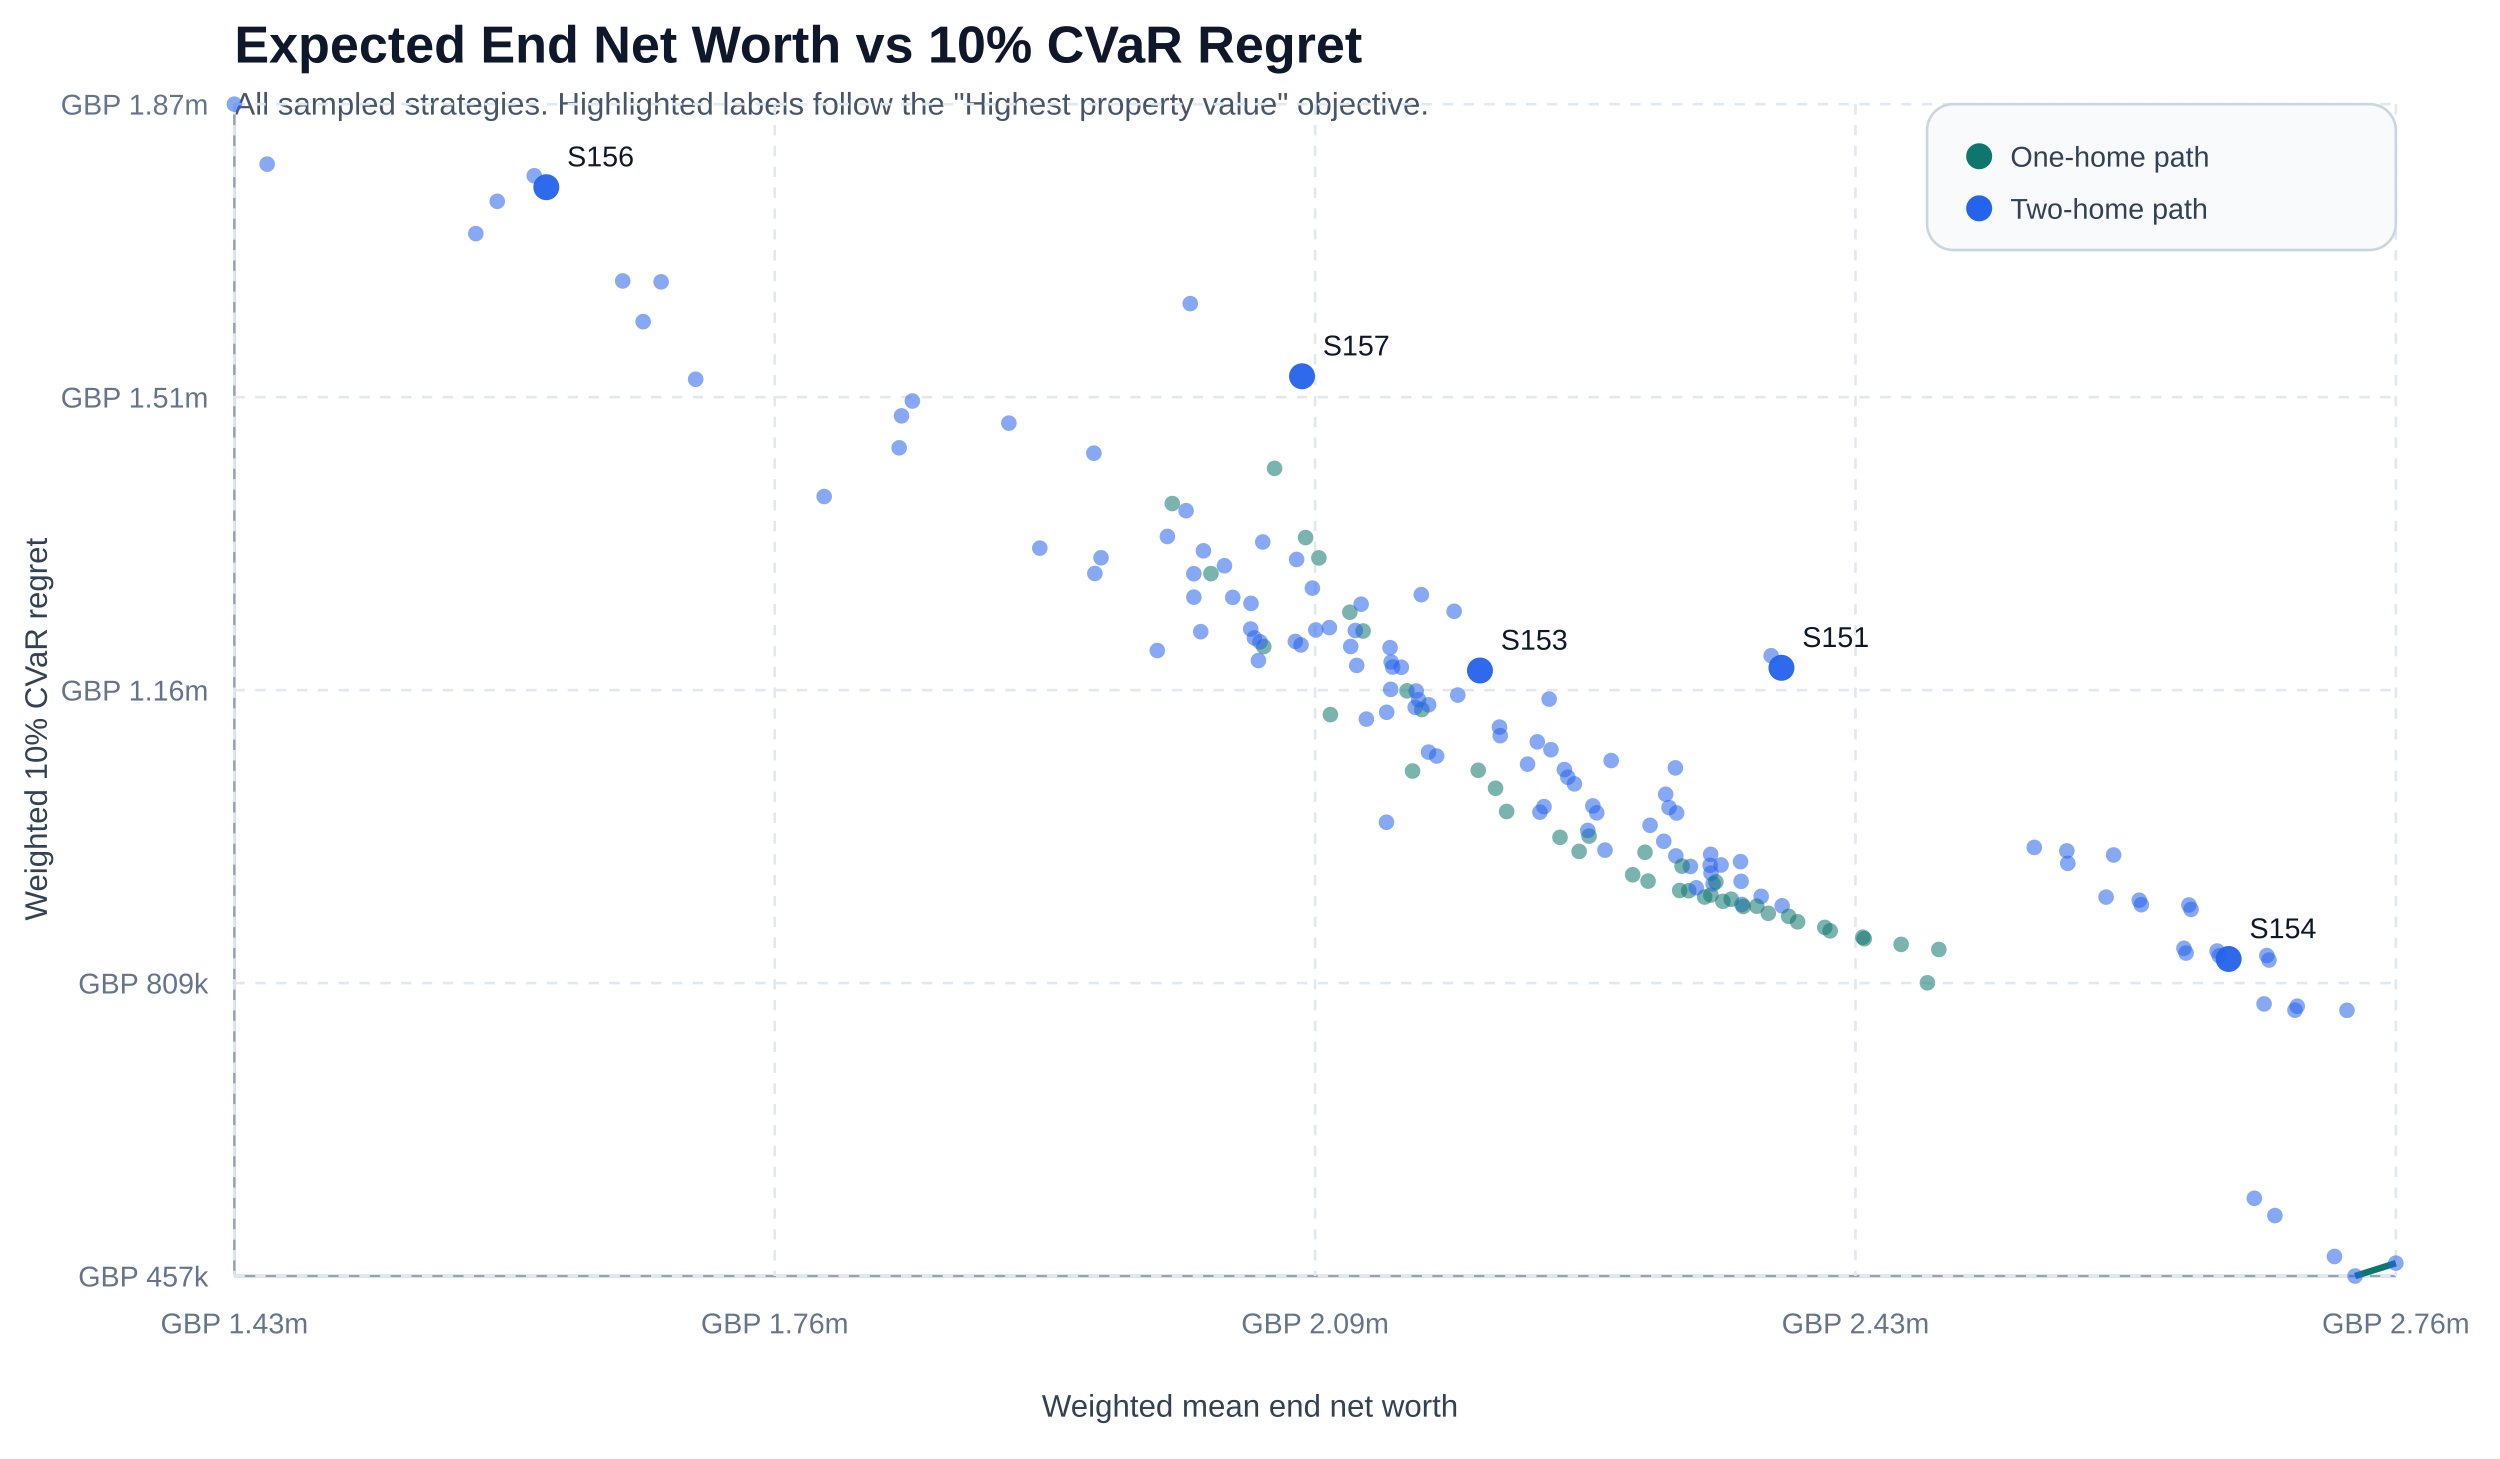
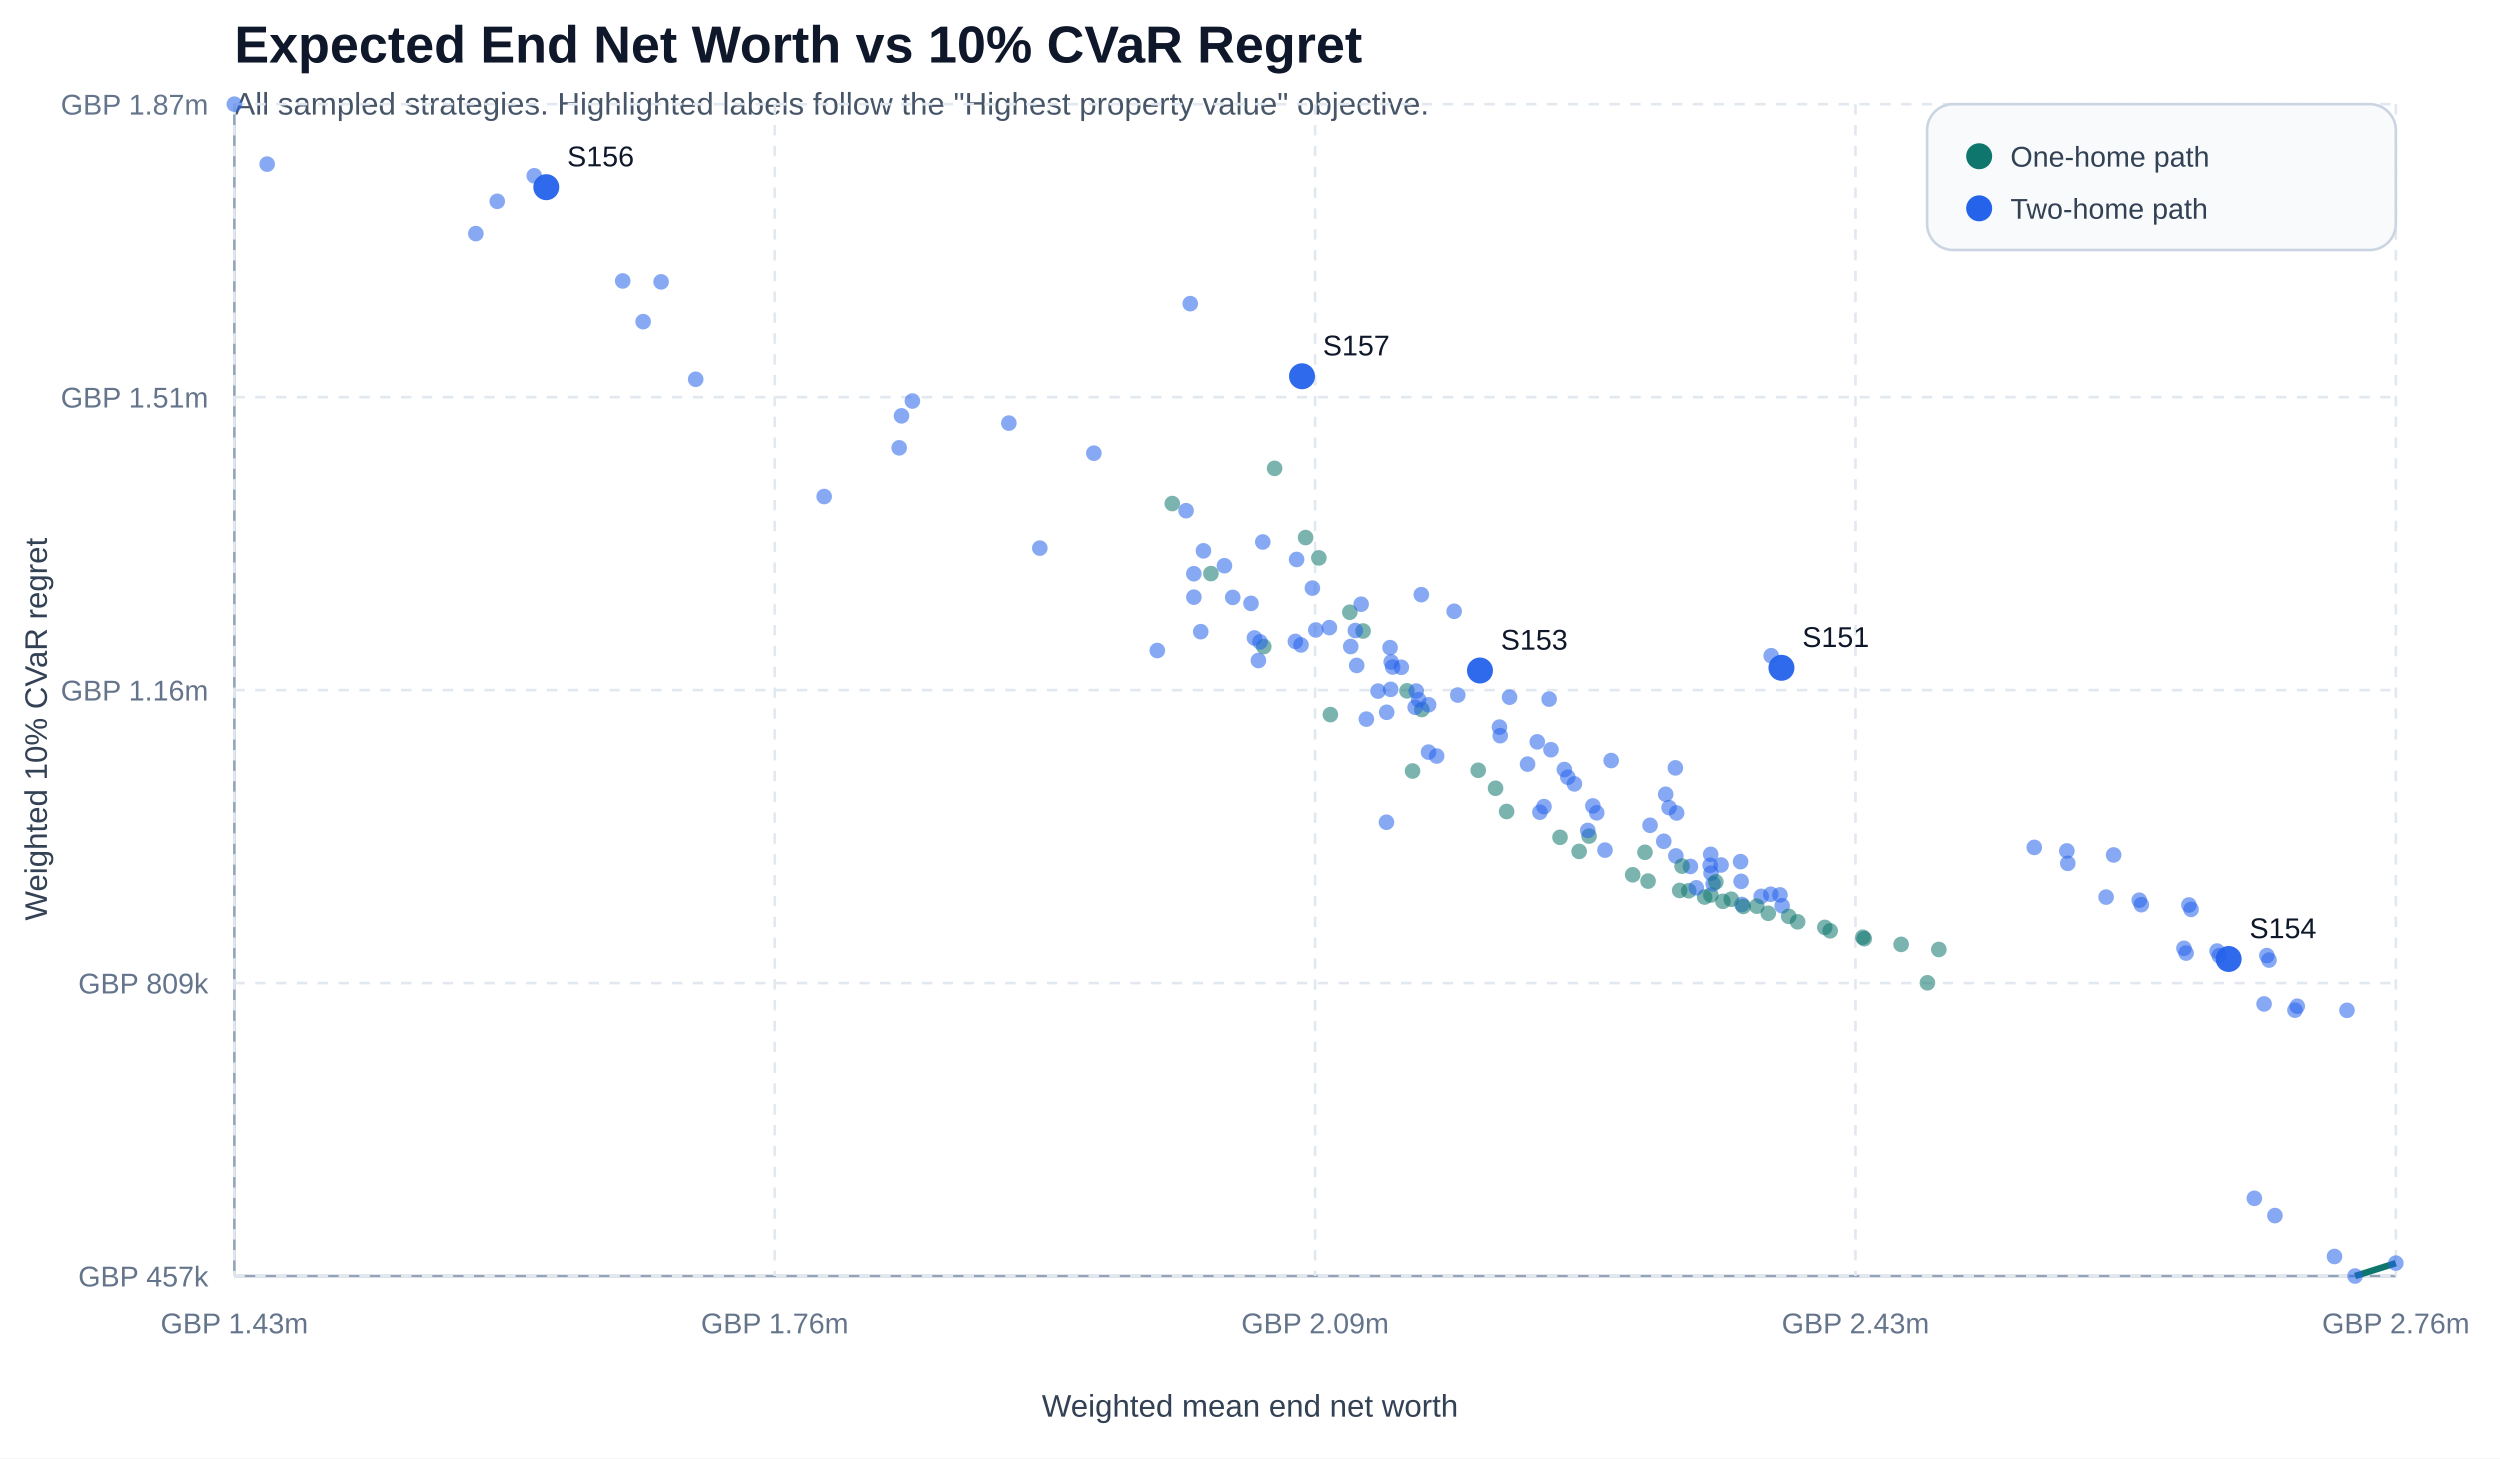
<svg xmlns="http://www.w3.org/2000/svg" width="960" height="560" viewBox="0 0 960 560">
  <rect width="960" height="560" fill="#ffffff" />
  <text x="90" y="24" font-size="20" font-family="Arial, sans-serif" font-weight="700" fill="#0f172a">Expected End Net Worth vs 10% CVaR Regret</text>
  <text x="90" y="44" font-size="12" font-family="Arial, sans-serif" fill="#475569">All sampled strategies. Highlighted labels follow the "Highest property value" objective.</text>
  <line x1="90" y1="490" x2="920" y2="490" stroke="#94a3b8" />
  <line x1="90" y1="40" x2="90" y2="490" stroke="#94a3b8" />
  <line x1="90" y1="40" x2="90" y2="490" stroke="#e2e8f0" stroke-dasharray="4 4" />
  <line x1="90" y1="490" x2="920" y2="490" stroke="#e2e8f0" stroke-dasharray="4 4" />
  <text x="90" y="512" text-anchor="middle" font-size="11" font-family="Arial, sans-serif" fill="#64748b">GBP 1.43m</text>
  <text x="80" y="494" text-anchor="end" font-size="11" font-family="Arial, sans-serif" fill="#64748b">GBP 457k</text>
  <line x1="297.5" y1="40" x2="297.5" y2="490" stroke="#e2e8f0" stroke-dasharray="4 4" />
  <line x1="90" y1="377.5" x2="920" y2="377.5" stroke="#e2e8f0" stroke-dasharray="4 4" />
  <text x="297.5" y="512" text-anchor="middle" font-size="11" font-family="Arial, sans-serif" fill="#64748b">GBP 1.76m</text>
  <text x="80" y="381.5" text-anchor="end" font-size="11" font-family="Arial, sans-serif" fill="#64748b">GBP 809k</text>
  <line x1="505" y1="40" x2="505" y2="490" stroke="#e2e8f0" stroke-dasharray="4 4" />
  <line x1="90" y1="265" x2="920" y2="265" stroke="#e2e8f0" stroke-dasharray="4 4" />
  <text x="505" y="512" text-anchor="middle" font-size="11" font-family="Arial, sans-serif" fill="#64748b">GBP 2.09m</text>
  <text x="80" y="269" text-anchor="end" font-size="11" font-family="Arial, sans-serif" fill="#64748b">GBP 1.16m</text>
  <line x1="712.5" y1="40" x2="712.5" y2="490" stroke="#e2e8f0" stroke-dasharray="4 4" />
  <line x1="90" y1="152.5" x2="920" y2="152.5" stroke="#e2e8f0" stroke-dasharray="4 4" />
  <text x="712.5" y="512" text-anchor="middle" font-size="11" font-family="Arial, sans-serif" fill="#64748b">GBP 2.43m</text>
  <text x="80" y="156.5" text-anchor="end" font-size="11" font-family="Arial, sans-serif" fill="#64748b">GBP 1.51m</text>
  <line x1="920" y1="40" x2="920" y2="490" stroke="#e2e8f0" stroke-dasharray="4 4" />
  <line x1="90" y1="40" x2="920" y2="40" stroke="#e2e8f0" stroke-dasharray="4 4" />
  <text x="920" y="512" text-anchor="middle" font-size="11" font-family="Arial, sans-serif" fill="#64748b">GBP 2.76m</text>
  <text x="80" y="44" text-anchor="end" font-size="11" font-family="Arial, sans-serif" fill="#64748b">GBP 1.87m</text>
  <polyline points="904.342,490 920,485.042" fill="none" stroke="#0f766e" stroke-width="2.5" />
+   <circle cx="606.39" cy="326.947" r="3" fill="#0f766e" opacity="0.55" />
+   <circle cx="599.043" cy="321.527" r="3" fill="#0f766e" opacity="0.55" />
  <circle cx="574.293" cy="302.694" r="3" fill="#0f766e" opacity="0.55" />
-   <circle cx="606.39" cy="326.947" r="3" fill="#0f766e" opacity="0.55" />
  <circle cx="567.637" cy="295.797" r="3" fill="#0f766e" opacity="0.55" />
-   <circle cx="599.043" cy="321.527" r="3" fill="#0f766e" opacity="0.55" />
  <circle cx="632.859" cy="338.345" r="3" fill="#0f766e" opacity="0.55" />
  <circle cx="626.951" cy="335.919" r="3" fill="#0f766e" opacity="0.55" />
  <circle cx="644.997" cy="341.936" r="3" fill="#0f766e" opacity="0.55" />
+   <circle cx="648.472" cy="342.051" r="3" fill="#0f766e" opacity="0.55" />
  <circle cx="540.278" cy="265.282" r="3" fill="#0f766e" opacity="0.55" />
  <circle cx="545.984" cy="272.467" r="3" fill="#0f766e" opacity="0.55" />
-   <circle cx="648.472" cy="342.051" r="3" fill="#0f766e" opacity="0.55" />
  <circle cx="542.421" cy="296.072" r="3" fill="#0f766e" opacity="0.55" />
  <circle cx="654.581" cy="344.462" r="3" fill="#0f766e" opacity="0.55" />
  <circle cx="591.321" cy="311.881" r="3" fill="#2563eb" opacity="0.55" />
  <circle cx="578.546" cy="311.612" r="3" fill="#0f766e" opacity="0.55" />
+   <circle cx="656.96" cy="343.698" r="3" fill="#0f766e" opacity="0.55" />
  <circle cx="510.866" cy="274.414" r="3" fill="#0f766e" opacity="0.55" />
-   <circle cx="656.96" cy="343.698" r="3" fill="#0f766e" opacity="0.55" />
+   <circle cx="661.583" cy="346.105" r="3" fill="#0f766e" opacity="0.55" />
+   <circle cx="610.203" cy="321.057" r="3" fill="#0f766e" opacity="0.55" />
  <circle cx="524.688" cy="276.14" r="3" fill="#2563eb" opacity="0.55" />
-   <circle cx="610.203" cy="321.057" r="3" fill="#0f766e" opacity="0.55" />
-   <circle cx="661.583" cy="346.105" r="3" fill="#0f766e" opacity="0.55" />
+   <circle cx="559.784" cy="266.905" r="3" fill="#2563eb" opacity="0.55" />
  <circle cx="548.556" cy="288.819" r="3" fill="#2563eb" opacity="0.55" />
-   <circle cx="559.784" cy="266.905" r="3" fill="#2563eb" opacity="0.55" />
-   <circle cx="518.334" cy="235.093" r="3" fill="#0f766e" opacity="0.55" />
  <circle cx="651.364" cy="340.913" r="3" fill="#2563eb" opacity="0.55" />
  <circle cx="668.889" cy="347.326" r="3" fill="#2563eb" opacity="0.55" />
+   <circle cx="518.334" cy="235.093" r="3" fill="#0f766e" opacity="0.55" />
+   <circle cx="616.324" cy="326.442" r="3" fill="#2563eb" opacity="0.55" />
+   <circle cx="611.655" cy="309.472" r="3" fill="#2563eb" opacity="0.55" />
+   <circle cx="664.788" cy="345.302" r="3" fill="#0f766e" opacity="0.55" />
  <circle cx="523.427" cy="242.306" r="3" fill="#0f766e" opacity="0.55" />
+   <circle cx="643.535" cy="328.665" r="3" fill="#2563eb" opacity="0.55" />
+   <circle cx="669.432" cy="348.064" r="3" fill="#0f766e" opacity="0.55" />
+   <circle cx="543.816" cy="265.368" r="3" fill="#2563eb" opacity="0.55" />
+   <circle cx="586.582" cy="293.422" r="3" fill="#2563eb" opacity="0.55" />
+   <circle cx="590.314" cy="284.871" r="3" fill="#2563eb" opacity="0.55" />
+   <circle cx="533.779" cy="248.696" r="3" fill="#2563eb" opacity="0.55" />
  <circle cx="483.24" cy="253.635" r="3" fill="#2563eb" opacity="0.55" />
-   <circle cx="611.655" cy="309.472" r="3" fill="#2563eb" opacity="0.55" />
-   <circle cx="616.324" cy="326.442" r="3" fill="#2563eb" opacity="0.55" />
+   <circle cx="520.454" cy="242.124" r="3" fill="#2563eb" opacity="0.55" />
+   <circle cx="485.285" cy="248.291" r="3" fill="#0f766e" opacity="0.55" />
+   <circle cx="499.584" cy="247.664" r="3" fill="#2563eb" opacity="0.55" />
  <circle cx="461.084" cy="242.564" r="3" fill="#2563eb" opacity="0.55" />
-   <circle cx="586.582" cy="293.422" r="3" fill="#2563eb" opacity="0.55" />
-   <circle cx="485.285" cy="248.291" r="3" fill="#0f766e" opacity="0.55" />
-   <circle cx="643.535" cy="328.665" r="3" fill="#2563eb" opacity="0.55" />
-   <circle cx="543.816" cy="265.368" r="3" fill="#2563eb" opacity="0.55" />
-   <circle cx="664.788" cy="345.302" r="3" fill="#0f766e" opacity="0.55" />
-   <circle cx="533.779" cy="248.696" r="3" fill="#2563eb" opacity="0.55" />
-   <circle cx="590.314" cy="284.871" r="3" fill="#2563eb" opacity="0.55" />
-   <circle cx="669.432" cy="348.064" r="3" fill="#0f766e" opacity="0.55" />
-   <circle cx="520.454" cy="242.124" r="3" fill="#2563eb" opacity="0.55" />
-   <circle cx="499.584" cy="247.664" r="3" fill="#2563eb" opacity="0.55" />
-   <circle cx="592.889" cy="309.735" r="3" fill="#2563eb" opacity="0.55" />
-   <circle cx="518.679" cy="248.267" r="3" fill="#2563eb" opacity="0.55" />
  <circle cx="649.118" cy="332.711" r="3" fill="#2563eb" opacity="0.55" />
  <circle cx="657.035" cy="335.291" r="3" fill="#2563eb" opacity="0.55" />
+   <circle cx="657.843" cy="339.416" r="3" fill="#2563eb" opacity="0.55" />
+   <circle cx="592.889" cy="309.735" r="3" fill="#2563eb" opacity="0.55" />
+   <circle cx="576.086" cy="282.498" r="3" fill="#2563eb" opacity="0.55" />
+   <circle cx="594.867" cy="268.46" r="3" fill="#2563eb" opacity="0.55" />
+   <circle cx="518.679" cy="248.267" r="3" fill="#2563eb" opacity="0.55" />
  <circle cx="600.718" cy="295.51" r="3" fill="#2563eb" opacity="0.55" />
-   <circle cx="576.086" cy="282.498" r="3" fill="#2563eb" opacity="0.55" />
-   <circle cx="657.843" cy="339.416" r="3" fill="#2563eb" opacity="0.55" />
-   <circle cx="575.786" cy="279.2" r="3" fill="#2563eb" opacity="0.55" />
-   <circle cx="594.867" cy="268.46" r="3" fill="#2563eb" opacity="0.55" />
-   <circle cx="505.269" cy="241.91" r="3" fill="#2563eb" opacity="0.55" />
-   <circle cx="544.746" cy="268.709" r="3" fill="#2563eb" opacity="0.55" />
+   <circle cx="579.672" cy="267.726" r="3" fill="#2563eb" opacity="0.55" />
+   <circle cx="679.966" cy="343.402" r="3" fill="#2563eb" opacity="0.55" />
  <circle cx="609.711" cy="318.892" r="3" fill="#2563eb" opacity="0.55" />
  <circle cx="631.671" cy="327.277" r="3" fill="#0f766e" opacity="0.55" />
  <circle cx="633.622" cy="316.911" r="3" fill="#2563eb" opacity="0.55" />
+   <circle cx="505.269" cy="241.91" r="3" fill="#2563eb" opacity="0.55" />
+   <circle cx="575.786" cy="279.2" r="3" fill="#2563eb" opacity="0.55" />
+   <circle cx="545.781" cy="228.351" r="3" fill="#2563eb" opacity="0.55" />
+   <circle cx="544.746" cy="268.709" r="3" fill="#2563eb" opacity="0.55" />
  <circle cx="483.857" cy="246.472" r="3" fill="#2563eb" opacity="0.55" />
-   <circle cx="545.781" cy="228.351" r="3" fill="#2563eb" opacity="0.55" />
+   <circle cx="679.017" cy="350.703" r="3" fill="#0f766e" opacity="0.55" />
+   <circle cx="639.62" cy="305.001" r="3" fill="#2563eb" opacity="0.55" />
+   <circle cx="920" cy="485.042" r="3" fill="#2563eb" opacity="0.55" />
+   <circle cx="904.342" cy="490" r="3" fill="#2563eb" opacity="0.55" />
+   <circle cx="668.584" cy="338.443" r="3" fill="#2563eb" opacity="0.55" />
+   <circle cx="638.886" cy="323.055" r="3" fill="#2563eb" opacity="0.55" />
+   <circle cx="896.444" cy="482.493" r="3" fill="#2563eb" opacity="0.55" />
+   <circle cx="522.677" cy="232.023" r="3" fill="#2563eb" opacity="0.55" />
+   <circle cx="684.335" cy="347.836" r="3" fill="#2563eb" opacity="0.55" />
  <circle cx="532.487" cy="273.521" r="3" fill="#2563eb" opacity="0.55" />
+   <circle cx="558.394" cy="234.734" r="3" fill="#2563eb" opacity="0.55" />
+   <circle cx="668.381" cy="330.865" r="3" fill="#2563eb" opacity="0.55" />
  <circle cx="520.973" cy="255.519" r="3" fill="#2563eb" opacity="0.55" />
-   <circle cx="639.62" cy="305.001" r="3" fill="#2563eb" opacity="0.55" />
-   <circle cx="522.677" cy="232.023" r="3" fill="#2563eb" opacity="0.55" />
-   <circle cx="638.886" cy="323.055" r="3" fill="#2563eb" opacity="0.55" />
-   <circle cx="558.394" cy="234.734" r="3" fill="#2563eb" opacity="0.55" />
-   <circle cx="679.017" cy="350.703" r="3" fill="#0f766e" opacity="0.55" />
-   <circle cx="668.584" cy="338.443" r="3" fill="#2563eb" opacity="0.55" />
  <circle cx="613.152" cy="312.122" r="3" fill="#2563eb" opacity="0.55" />
+   <circle cx="503.961" cy="225.834" r="3" fill="#2563eb" opacity="0.55" />
  <circle cx="604.578" cy="301.014" r="3" fill="#2563eb" opacity="0.55" />
-   <circle cx="503.961" cy="225.834" r="3" fill="#2563eb" opacity="0.55" />
-   <circle cx="399.288" cy="210.473" r="3" fill="#2563eb" opacity="0.55" />
-   <circle cx="668.381" cy="330.865" r="3" fill="#2563eb" opacity="0.55" />
-   <circle cx="684.335" cy="347.836" r="3" fill="#2563eb" opacity="0.55" />
+   <circle cx="676.298" cy="344.212" r="3" fill="#2563eb" opacity="0.55" />
+   <circle cx="873.571" cy="466.783" r="3" fill="#2563eb" opacity="0.55" />
+   <circle cx="497.422" cy="246.308" r="3" fill="#2563eb" opacity="0.55" />
+   <circle cx="865.673" cy="460.151" r="3" fill="#2563eb" opacity="0.55" />
+   <circle cx="529.171" cy="265.386" r="3" fill="#2563eb" opacity="0.55" />
  <circle cx="534.027" cy="264.721" r="3" fill="#2563eb" opacity="0.55" />
  <circle cx="534.214" cy="254.203" r="3" fill="#2563eb" opacity="0.55" />
-   <circle cx="497.422" cy="246.308" r="3" fill="#2563eb" opacity="0.55" />
-   <circle cx="420.418" cy="220.207" r="3" fill="#2563eb" opacity="0.55" />
-   <circle cx="676.298" cy="344.212" r="3" fill="#2563eb" opacity="0.55" />
+   <circle cx="690.286" cy="353.979" r="3" fill="#0f766e" opacity="0.55" />
+   <circle cx="660.893" cy="332.155" r="3" fill="#2563eb" opacity="0.55" />
  <circle cx="551.676" cy="290.309" r="3" fill="#2563eb" opacity="0.55" />
+   <circle cx="683.495" cy="343.639" r="3" fill="#2563eb" opacity="0.55" />
  <circle cx="548.59" cy="270.636" r="3" fill="#2563eb" opacity="0.55" />
-   <circle cx="422.788" cy="214.184" r="3" fill="#2563eb" opacity="0.55" />
+   <circle cx="674.613" cy="347.968" r="3" fill="#0f766e" opacity="0.55" />
+   <circle cx="399.288" cy="210.473" r="3" fill="#2563eb" opacity="0.55" />
+   <circle cx="543.431" cy="271.593" r="3" fill="#2563eb" opacity="0.55" />
+   <circle cx="602.049" cy="298.45" r="3" fill="#2563eb" opacity="0.55" />
  <circle cx="510.488" cy="241.005" r="3" fill="#2563eb" opacity="0.55" />
+   <circle cx="656.902" cy="328.075" r="3" fill="#2563eb" opacity="0.55" />
+   <circle cx="481.699" cy="244.968" r="3" fill="#2563eb" opacity="0.55" />
+   <circle cx="473.366" cy="229.398" r="3" fill="#2563eb" opacity="0.55" />
+   <circle cx="595.564" cy="287.891" r="3" fill="#2563eb" opacity="0.55" />
+   <circle cx="534.785" cy="256.137" r="3" fill="#2563eb" opacity="0.55" />
  <circle cx="480.386" cy="231.698" r="3" fill="#2563eb" opacity="0.55" />
-   <circle cx="480.268" cy="241.547" r="3" fill="#2563eb" opacity="0.55" />
-   <circle cx="660.893" cy="332.155" r="3" fill="#2563eb" opacity="0.55" />
-   <circle cx="920" cy="485.042" r="3" fill="#2563eb" opacity="0.55" />
-   <circle cx="904.342" cy="490" r="3" fill="#2563eb" opacity="0.55" />
-   <circle cx="543.431" cy="271.593" r="3" fill="#2563eb" opacity="0.55" />
-   <circle cx="481.699" cy="244.968" r="3" fill="#2563eb" opacity="0.55" />
-   <circle cx="602.049" cy="298.45" r="3" fill="#2563eb" opacity="0.55" />
-   <circle cx="473.366" cy="229.398" r="3" fill="#2563eb" opacity="0.55" />
-   <circle cx="534.785" cy="256.137" r="3" fill="#2563eb" opacity="0.55" />
-   <circle cx="896.444" cy="482.493" r="3" fill="#2563eb" opacity="0.55" />
-   <circle cx="690.286" cy="353.979" r="3" fill="#0f766e" opacity="0.55" />
-   <circle cx="595.564" cy="287.891" r="3" fill="#2563eb" opacity="0.55" />
+   <circle cx="656.705" cy="332.267" r="3" fill="#2563eb" opacity="0.55" />
+   <circle cx="901.236" cy="387.966" r="3" fill="#2563eb" opacity="0.55" />
+   <circle cx="702.781" cy="357.438" r="3" fill="#0f766e" opacity="0.55" />
+   <circle cx="643.825" cy="312.187" r="3" fill="#2563eb" opacity="0.55" />
+   <circle cx="881.264" cy="387.914" r="3" fill="#2563eb" opacity="0.55" />
+   <circle cx="497.897" cy="214.827" r="3" fill="#2563eb" opacity="0.55" />
+   <circle cx="882.138" cy="386.392" r="3" fill="#2563eb" opacity="0.55" />
+   <circle cx="640.922" cy="310.121" r="3" fill="#2563eb" opacity="0.55" />
+   <circle cx="869.405" cy="385.51" r="3" fill="#2563eb" opacity="0.55" />
  <circle cx="458.432" cy="220.312" r="3" fill="#2563eb" opacity="0.55" />
-   <circle cx="656.902" cy="328.075" r="3" fill="#2563eb" opacity="0.55" />
-   <circle cx="674.613" cy="347.968" r="3" fill="#0f766e" opacity="0.55" />
-   <circle cx="873.571" cy="466.783" r="3" fill="#2563eb" opacity="0.55" />
-   <circle cx="497.897" cy="214.827" r="3" fill="#2563eb" opacity="0.55" />
-   <circle cx="865.673" cy="460.151" r="3" fill="#2563eb" opacity="0.55" />
  <circle cx="458.446" cy="229.307" r="3" fill="#2563eb" opacity="0.55" />
+   <circle cx="501.344" cy="206.422" r="3" fill="#0f766e" opacity="0.55" />
  <circle cx="538.111" cy="256.237" r="3" fill="#2563eb" opacity="0.55" />
-   <circle cx="643.825" cy="312.187" r="3" fill="#2563eb" opacity="0.55" />
-   <circle cx="656.705" cy="332.267" r="3" fill="#2563eb" opacity="0.55" />
-   <circle cx="501.344" cy="206.422" r="3" fill="#0f766e" opacity="0.55" />
-   <circle cx="640.922" cy="310.121" r="3" fill="#2563eb" opacity="0.55" />
-   <circle cx="470.189" cy="217.24" r="3" fill="#2563eb" opacity="0.55" />
-   <circle cx="702.781" cy="357.438" r="3" fill="#0f766e" opacity="0.55" />
-   <circle cx="464.997" cy="220.257" r="3" fill="#0f766e" opacity="0.55" />
-   <circle cx="448.28" cy="206.004" r="3" fill="#2563eb" opacity="0.55" />
-   <circle cx="618.691" cy="292.05" r="3" fill="#2563eb" opacity="0.55" />
-   <circle cx="462.122" cy="211.518" r="3" fill="#2563eb" opacity="0.55" />
-   <circle cx="506.44" cy="214.23" r="3" fill="#0f766e" opacity="0.55" />
-   <circle cx="901.236" cy="387.966" r="3" fill="#2563eb" opacity="0.55" />
-   <circle cx="484.901" cy="208.12" r="3" fill="#2563eb" opacity="0.55" />
-   <circle cx="881.264" cy="387.914" r="3" fill="#2563eb" opacity="0.55" />
-   <circle cx="882.138" cy="386.392" r="3" fill="#2563eb" opacity="0.55" />
-   <circle cx="869.405" cy="385.51" r="3" fill="#2563eb" opacity="0.55" />
-   <circle cx="645.909" cy="332.591" r="3" fill="#0f766e" opacity="0.55" />
-   <circle cx="715.871" cy="360.467" r="3" fill="#0f766e" opacity="0.55" />
  <circle cx="871.3" cy="368.672" r="3" fill="#2563eb" opacity="0.55" />
  <circle cx="870.466" cy="366.934" r="3" fill="#2563eb" opacity="0.55" />
+   <circle cx="715.871" cy="360.467" r="3" fill="#0f766e" opacity="0.55" />
  <circle cx="855.804" cy="368.251" r="5" fill="#2563eb" opacity="0.95" />
  <text x="863.804" y="360.251" font-size="11" font-family="Arial, sans-serif" fill="#0f172a">S154</text>
  <circle cx="852.202" cy="366.983" r="3" fill="#2563eb" opacity="0.55" />
  <circle cx="851.367" cy="365.203" r="3" fill="#2563eb" opacity="0.55" />
+   <circle cx="618.691" cy="292.05" r="3" fill="#2563eb" opacity="0.55" />
  <circle cx="839.469" cy="365.988" r="3" fill="#2563eb" opacity="0.55" />
  <circle cx="838.634" cy="364.157" r="3" fill="#2563eb" opacity="0.55" />
+   <circle cx="645.909" cy="332.591" r="3" fill="#0f766e" opacity="0.55" />
+   <circle cx="470.189" cy="217.24" r="3" fill="#2563eb" opacity="0.55" />
+   <circle cx="464.997" cy="220.257" r="3" fill="#0f766e" opacity="0.55" />
+   <circle cx="462.122" cy="211.518" r="3" fill="#2563eb" opacity="0.55" />
+   <circle cx="484.901" cy="208.12" r="3" fill="#2563eb" opacity="0.55" />
+   <circle cx="506.44" cy="214.23" r="3" fill="#0f766e" opacity="0.55" />
  <circle cx="841.364" cy="349.211" r="3" fill="#2563eb" opacity="0.55" />
  <circle cx="840.544" cy="347.506" r="3" fill="#2563eb" opacity="0.55" />
  <circle cx="740.129" cy="377.4" r="3" fill="#0f766e" opacity="0.55" />
  <circle cx="822.266" cy="347.405" r="3" fill="#2563eb" opacity="0.55" />
  <circle cx="821.472" cy="345.677" r="3" fill="#2563eb" opacity="0.55" />
-   <circle cx="686.85" cy="351.865" r="3" fill="#0f766e" opacity="0.55" />
  <circle cx="808.74" cy="344.482" r="3" fill="#2563eb" opacity="0.55" />
  <circle cx="744.518" cy="364.594" r="3" fill="#0f766e" opacity="0.55" />
+   <circle cx="686.85" cy="351.865" r="3" fill="#0f766e" opacity="0.55" />
  <circle cx="730.028" cy="362.644" r="3" fill="#0f766e" opacity="0.55" />
  <circle cx="811.638" cy="328.302" r="3" fill="#2563eb" opacity="0.55" />
  <circle cx="794.037" cy="331.525" r="3" fill="#2563eb" opacity="0.55" />
  <circle cx="715.327" cy="359.888" r="3" fill="#0f766e" opacity="0.55" />
  <circle cx="793.671" cy="326.749" r="3" fill="#2563eb" opacity="0.55" />
  <circle cx="700.719" cy="356.118" r="3" fill="#0f766e" opacity="0.55" />
  <circle cx="781.168" cy="325.402" r="3" fill="#2563eb" opacity="0.55" />
  <circle cx="658.896" cy="338.645" r="3" fill="#0f766e" opacity="0.55" />
  <circle cx="455.453" cy="196.109" r="3" fill="#2563eb" opacity="0.55" />
  <circle cx="643.352" cy="294.864" r="3" fill="#2563eb" opacity="0.55" />
  <circle cx="532.406" cy="315.742" r="3" fill="#2563eb" opacity="0.55" />
  <circle cx="684.08" cy="256.438" r="5" fill="#2563eb" opacity="0.95" />
  <text x="692.08" y="248.438" font-size="11" font-family="Arial, sans-serif" fill="#0f172a">S151</text>
  <circle cx="680.131" cy="251.795" r="3" fill="#2563eb" opacity="0.55" />
  <circle cx="489.444" cy="179.85" r="3" fill="#0f766e" opacity="0.55" />
  <circle cx="450.155" cy="193.37" r="3" fill="#0f766e" opacity="0.55" />
  <circle cx="568.307" cy="257.477" r="5" fill="#2563eb" opacity="0.95" />
  <text x="576.307" y="249.477" font-size="11" font-family="Arial, sans-serif" fill="#0f172a">S153</text>
  <circle cx="444.403" cy="249.807" r="3" fill="#2563eb" opacity="0.55" />
  <circle cx="345.285" cy="171.966" r="3" fill="#2563eb" opacity="0.55" />
  <circle cx="346.177" cy="159.689" r="3" fill="#2563eb" opacity="0.55" />
  <circle cx="350.353" cy="153.998" r="3" fill="#2563eb" opacity="0.55" />
  <circle cx="420.045" cy="174.027" r="3" fill="#2563eb" opacity="0.55" />
  <circle cx="499.972" cy="144.483" r="5" fill="#2563eb" opacity="0.95" />
  <text x="507.972" y="136.483" font-size="11" font-family="Arial, sans-serif" fill="#0f172a">S157</text>
  <circle cx="316.482" cy="190.664" r="3" fill="#2563eb" opacity="0.55" />
  <circle cx="387.402" cy="162.476" r="3" fill="#2563eb" opacity="0.55" />
  <circle cx="457.054" cy="116.592" r="3" fill="#2563eb" opacity="0.55" />
  <circle cx="246.958" cy="123.51" r="3" fill="#2563eb" opacity="0.55" />
+   <circle cx="267.14" cy="145.644" r="3" fill="#2563eb" opacity="0.55" />
  <circle cx="253.864" cy="108.228" r="3" fill="#2563eb" opacity="0.55" />
  <circle cx="239.12" cy="107.88" r="3" fill="#2563eb" opacity="0.55" />
-   <circle cx="267.14" cy="145.644" r="3" fill="#2563eb" opacity="0.55" />
  <circle cx="182.722" cy="89.704" r="3" fill="#2563eb" opacity="0.55" />
  <circle cx="190.949" cy="77.315" r="3" fill="#2563eb" opacity="0.55" />
  <circle cx="209.783" cy="71.879" r="5" fill="#2563eb" opacity="0.95" />
  <text x="217.783" y="63.879" font-size="11" font-family="Arial, sans-serif" fill="#0f172a">S156</text>
  <circle cx="205.154" cy="67.494" r="3" fill="#2563eb" opacity="0.55" />
  <circle cx="102.593" cy="63.028" r="3" fill="#2563eb" opacity="0.55" />
  <circle cx="90" cy="40" r="3" fill="#2563eb" opacity="0.55" />
  <text x="480" y="544" text-anchor="middle" font-size="12" font-family="Arial, sans-serif" fill="#334155">Weighted mean end net worth</text>
  <text x="18" y="280" transform="rotate(-90 18 280)" text-anchor="middle" font-size="12" font-family="Arial, sans-serif" fill="#334155">Weighted 10% CVaR regret</text>
  <rect x="740" y="40" width="180" height="56" rx="10" fill="#f8fafc" stroke="#cbd5e1" />
  <circle cx="760" cy="60" r="5" fill="#0f766e" />
  <text x="772" y="64" font-size="11" font-family="Arial, sans-serif" fill="#334155">One-home path</text>
  <circle cx="760" cy="80" r="5" fill="#2563eb" />
  <text x="772" y="84" font-size="11" font-family="Arial, sans-serif" fill="#334155">Two-home path</text>
</svg>
